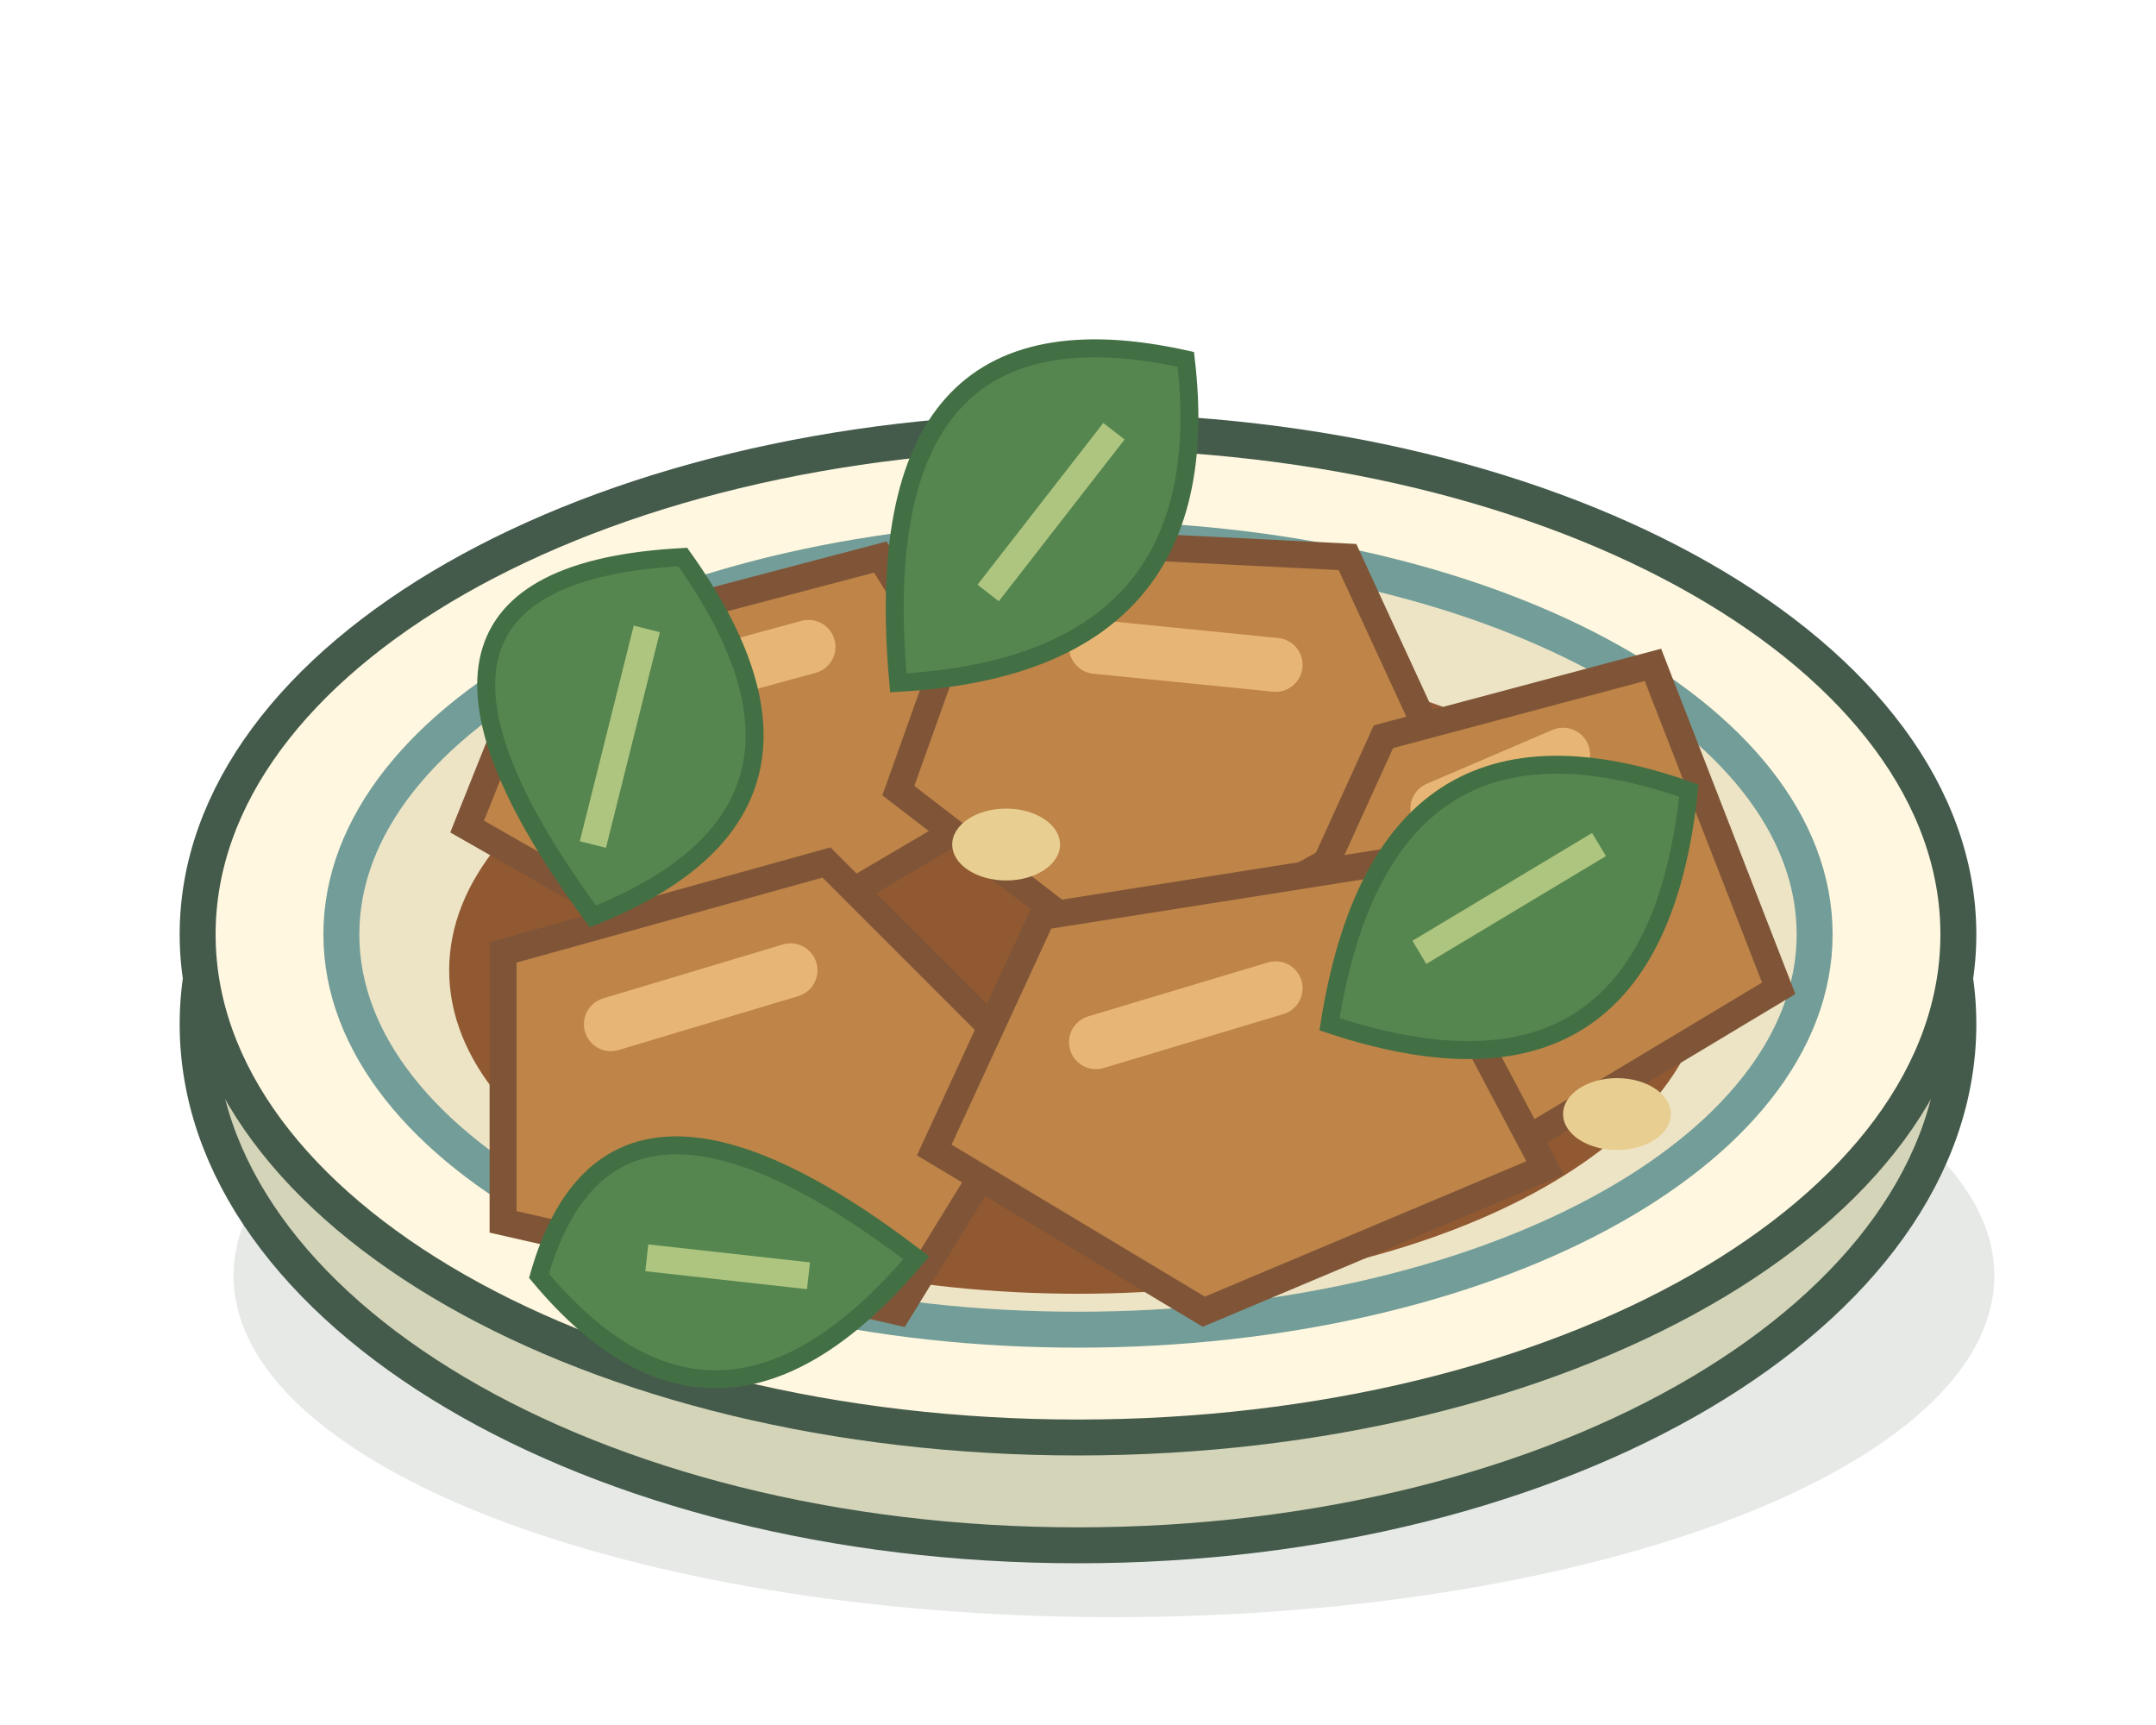
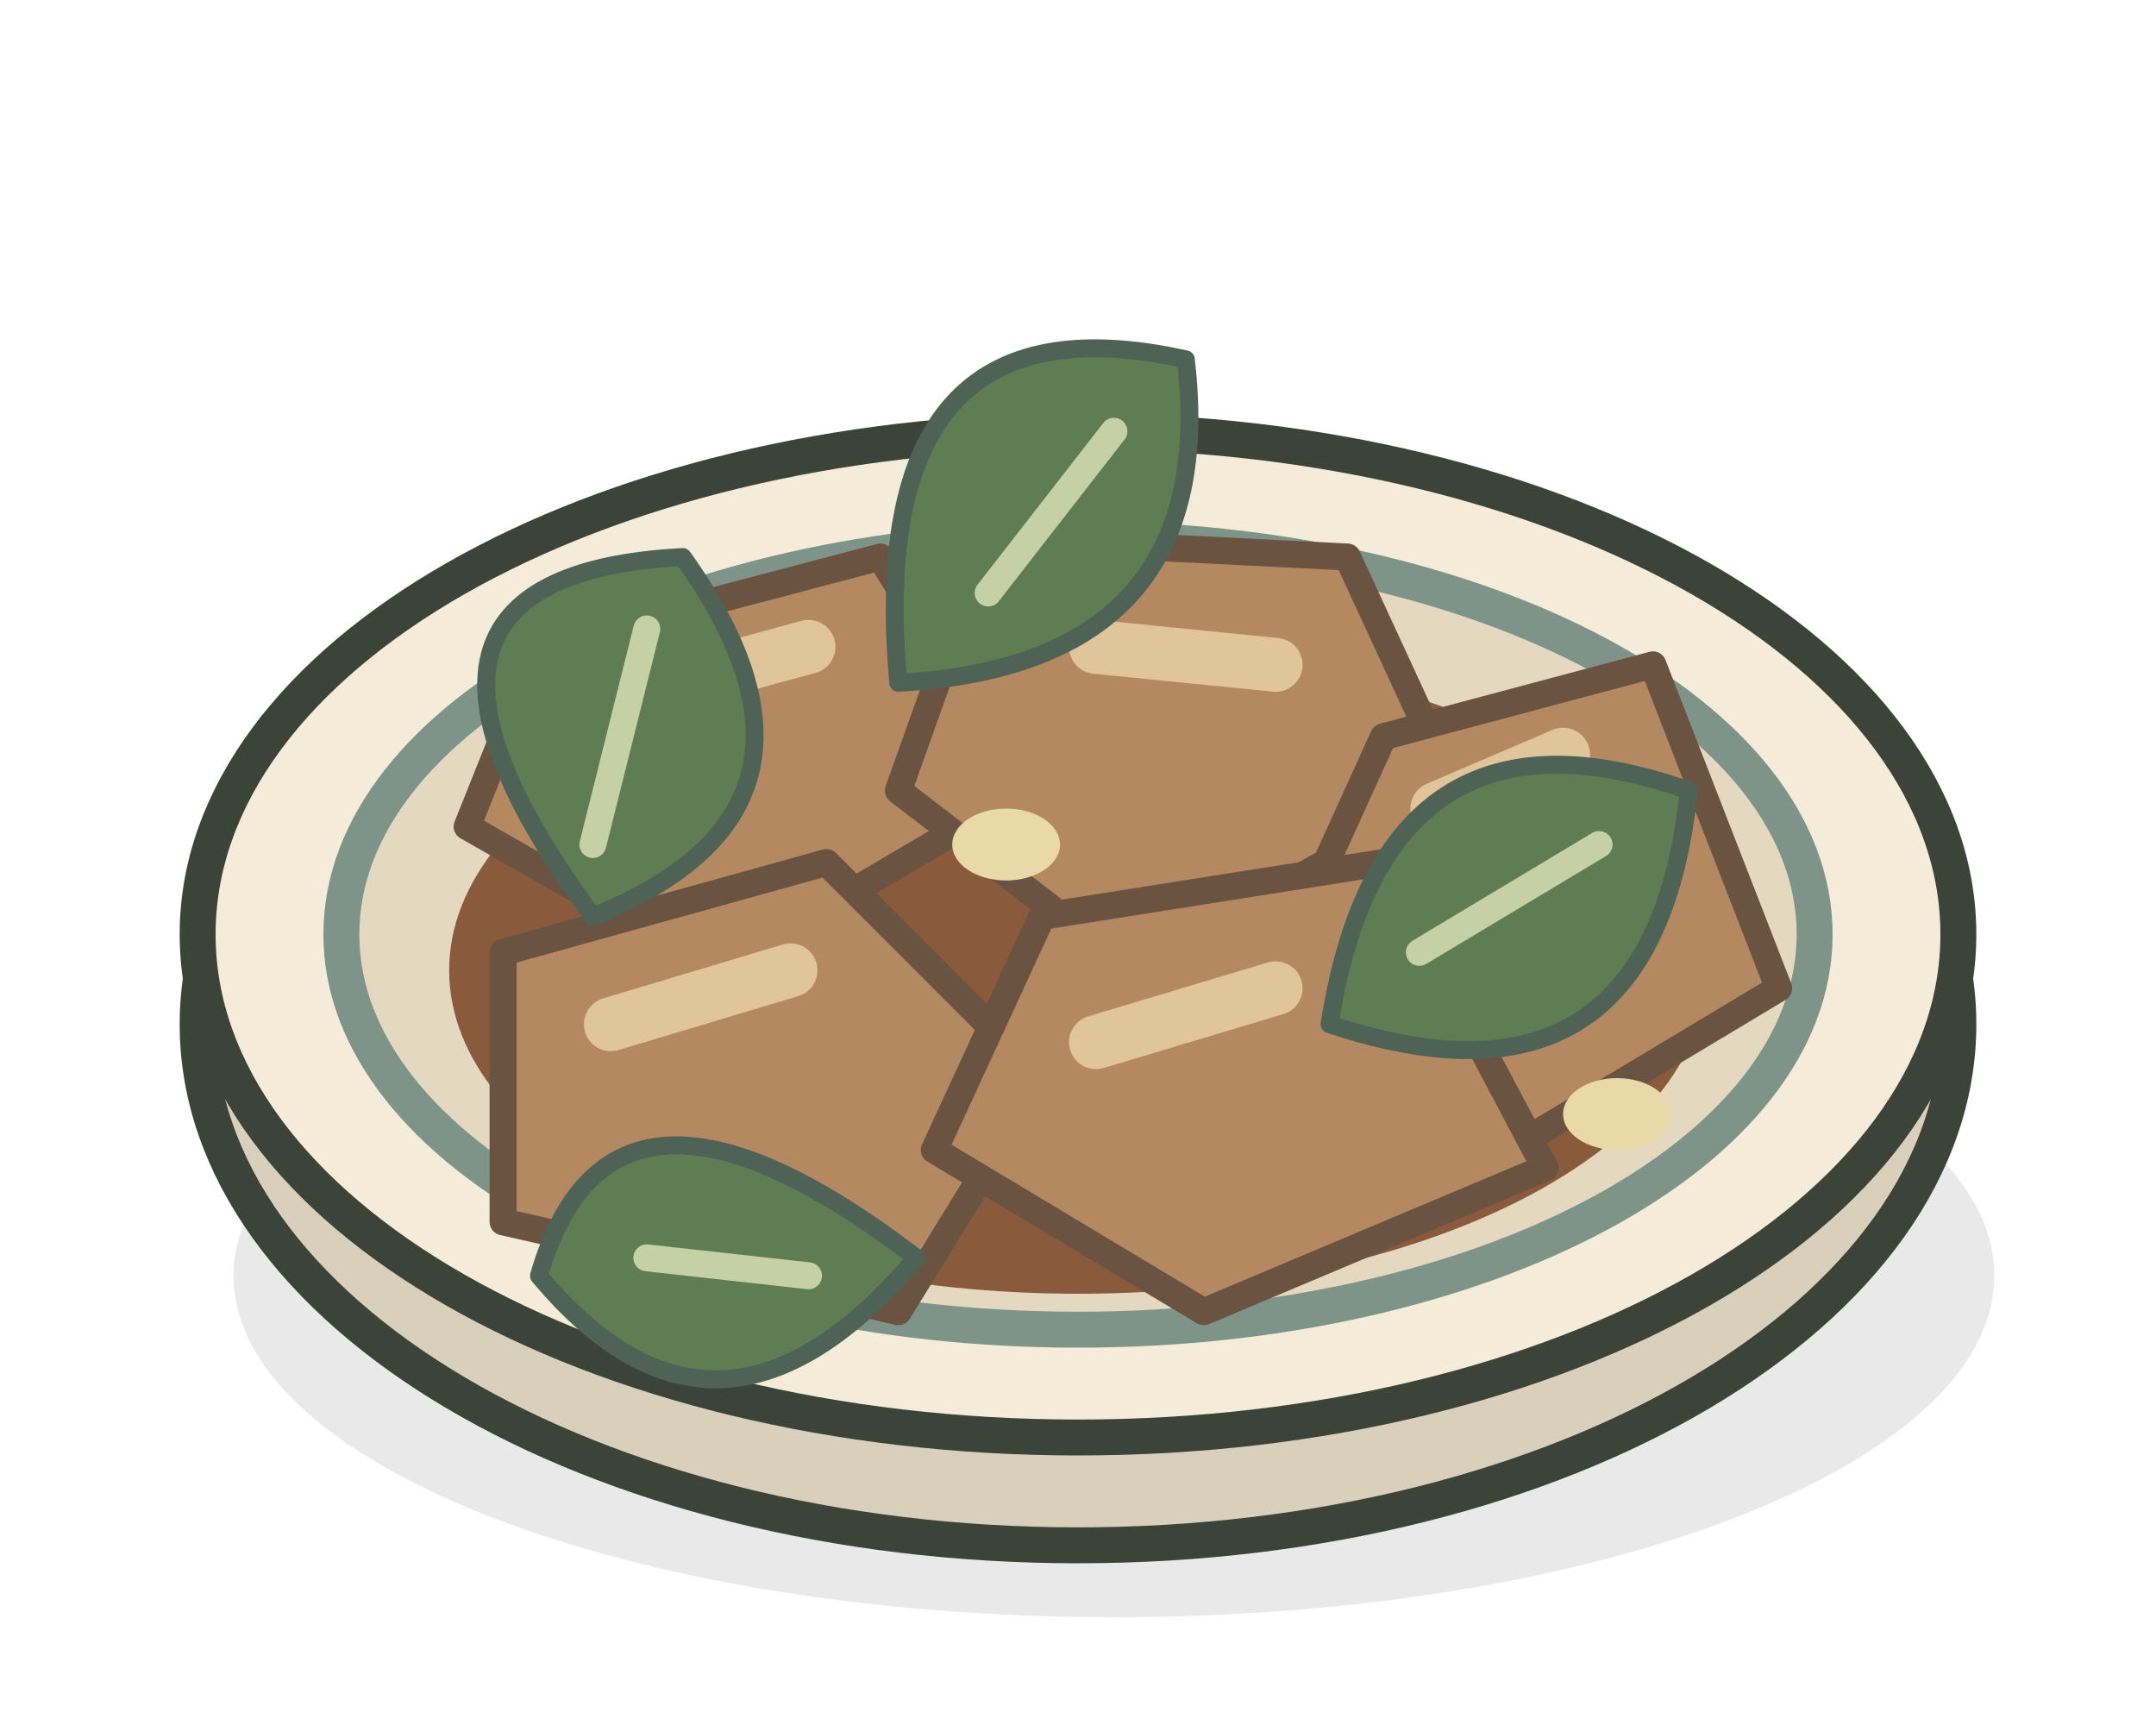
- <svg xmlns="http://www.w3.org/2000/svg" viewBox="0 0 120 96">
-   <ellipse cx="62" cy="71" rx="49" ry="19" fill="#314536" opacity=".12" />
-   <ellipse cx="60" cy="57" rx="49" ry="29" fill="#d4d4b9" stroke="#445b4b" stroke-width="2" />
-   <ellipse cx="60" cy="52" rx="49" ry="28" fill="#fff7df" stroke="#445b4b" stroke-width="2" />
-   <ellipse cx="60" cy="52" rx="41" ry="22" fill="#ede4c6" stroke="#739d98" stroke-width="2" />
-   <ellipse cx="60" cy="54" rx="35" ry="18" fill="#915931" />
-   <g fill="#be8448" stroke="#805537" stroke-width="1.5">
+ <svg xmlns="http://www.w3.org/2000/svg" stroke-linecap="round" stroke-linejoin="round" viewBox="0 0 120 96">
+   <ellipse cx="62" cy="71" rx="49" ry="19" fill="#3a4038" opacity=".12" />
+   <ellipse cx="60" cy="57" rx="49" ry="29" fill="#d9d0bc" stroke="#3c4338" stroke-width="2" />
+   <ellipse cx="60" cy="52" rx="49" ry="28" fill="#f4ecd8" stroke="#3c4338" stroke-width="2" />
+   <ellipse cx="60" cy="52" rx="41" ry="22" fill="#e4d8c0" stroke="#7f9488" stroke-width="2" />
+   <ellipse cx="60" cy="54" rx="35" ry="18" fill="#8a5a3c" />
+   <g fill="#b48962" stroke="#6a5340" stroke-width="1.5">
    <path d="M30 36l19-5 8 13-17 10-14-8Z" />
    <path d="M55 30l20 1 6 13-18 10-13-10Z" />
    <path d="M77 41l15-4 7 18-15 9-12-12Z" />
    <path d="M28 53l18-5 12 12-8 13-22-5Z" />
    <path d="M58 51l19-3 9 17-19 8-15-9Z" />
  </g>
-   <g fill="none" stroke="#e8b674" stroke-width="3" stroke-linecap="round">
+   <g fill="none" stroke="#e0c49a" stroke-width="3" stroke-linecap="round">
    <path d="M34 39l11-3m16 0l10 1m9 8l7-3M34 57l10-3m17 4l10-3" />
  </g>
-   <g fill="#568650" stroke="#436f44" stroke-width="1">
+   <g fill="#5f7d52" stroke="#4e6356" stroke-width="1">
    <path d="M33 51q-14-19 5-20q10 14-5 20Z" />
    <path d="M50 38q-2-22 16-18q2 17-16 18Z" />
    <path d="M74 57q3-19 20-13q-2 19-20 13Z" />
    <path d="M51 70q-17-13-21 1q10 12 21-1Z" />
  </g>
-   <g stroke="#adc57f" stroke-width="1.5">
+   <g stroke="#c5d0a4" stroke-width="1.5">
    <path d="M33 47l3-12m19-2l7-9m17 29l10-6m-53 23l9 1" />
  </g>
-   <g fill="#e8cf91">
+   <g fill="#ead9a8">
    <ellipse cx="56" cy="47" rx="3" ry="2" />
    <ellipse cx="90" cy="62" rx="3" ry="2" />
  </g>
</svg>
